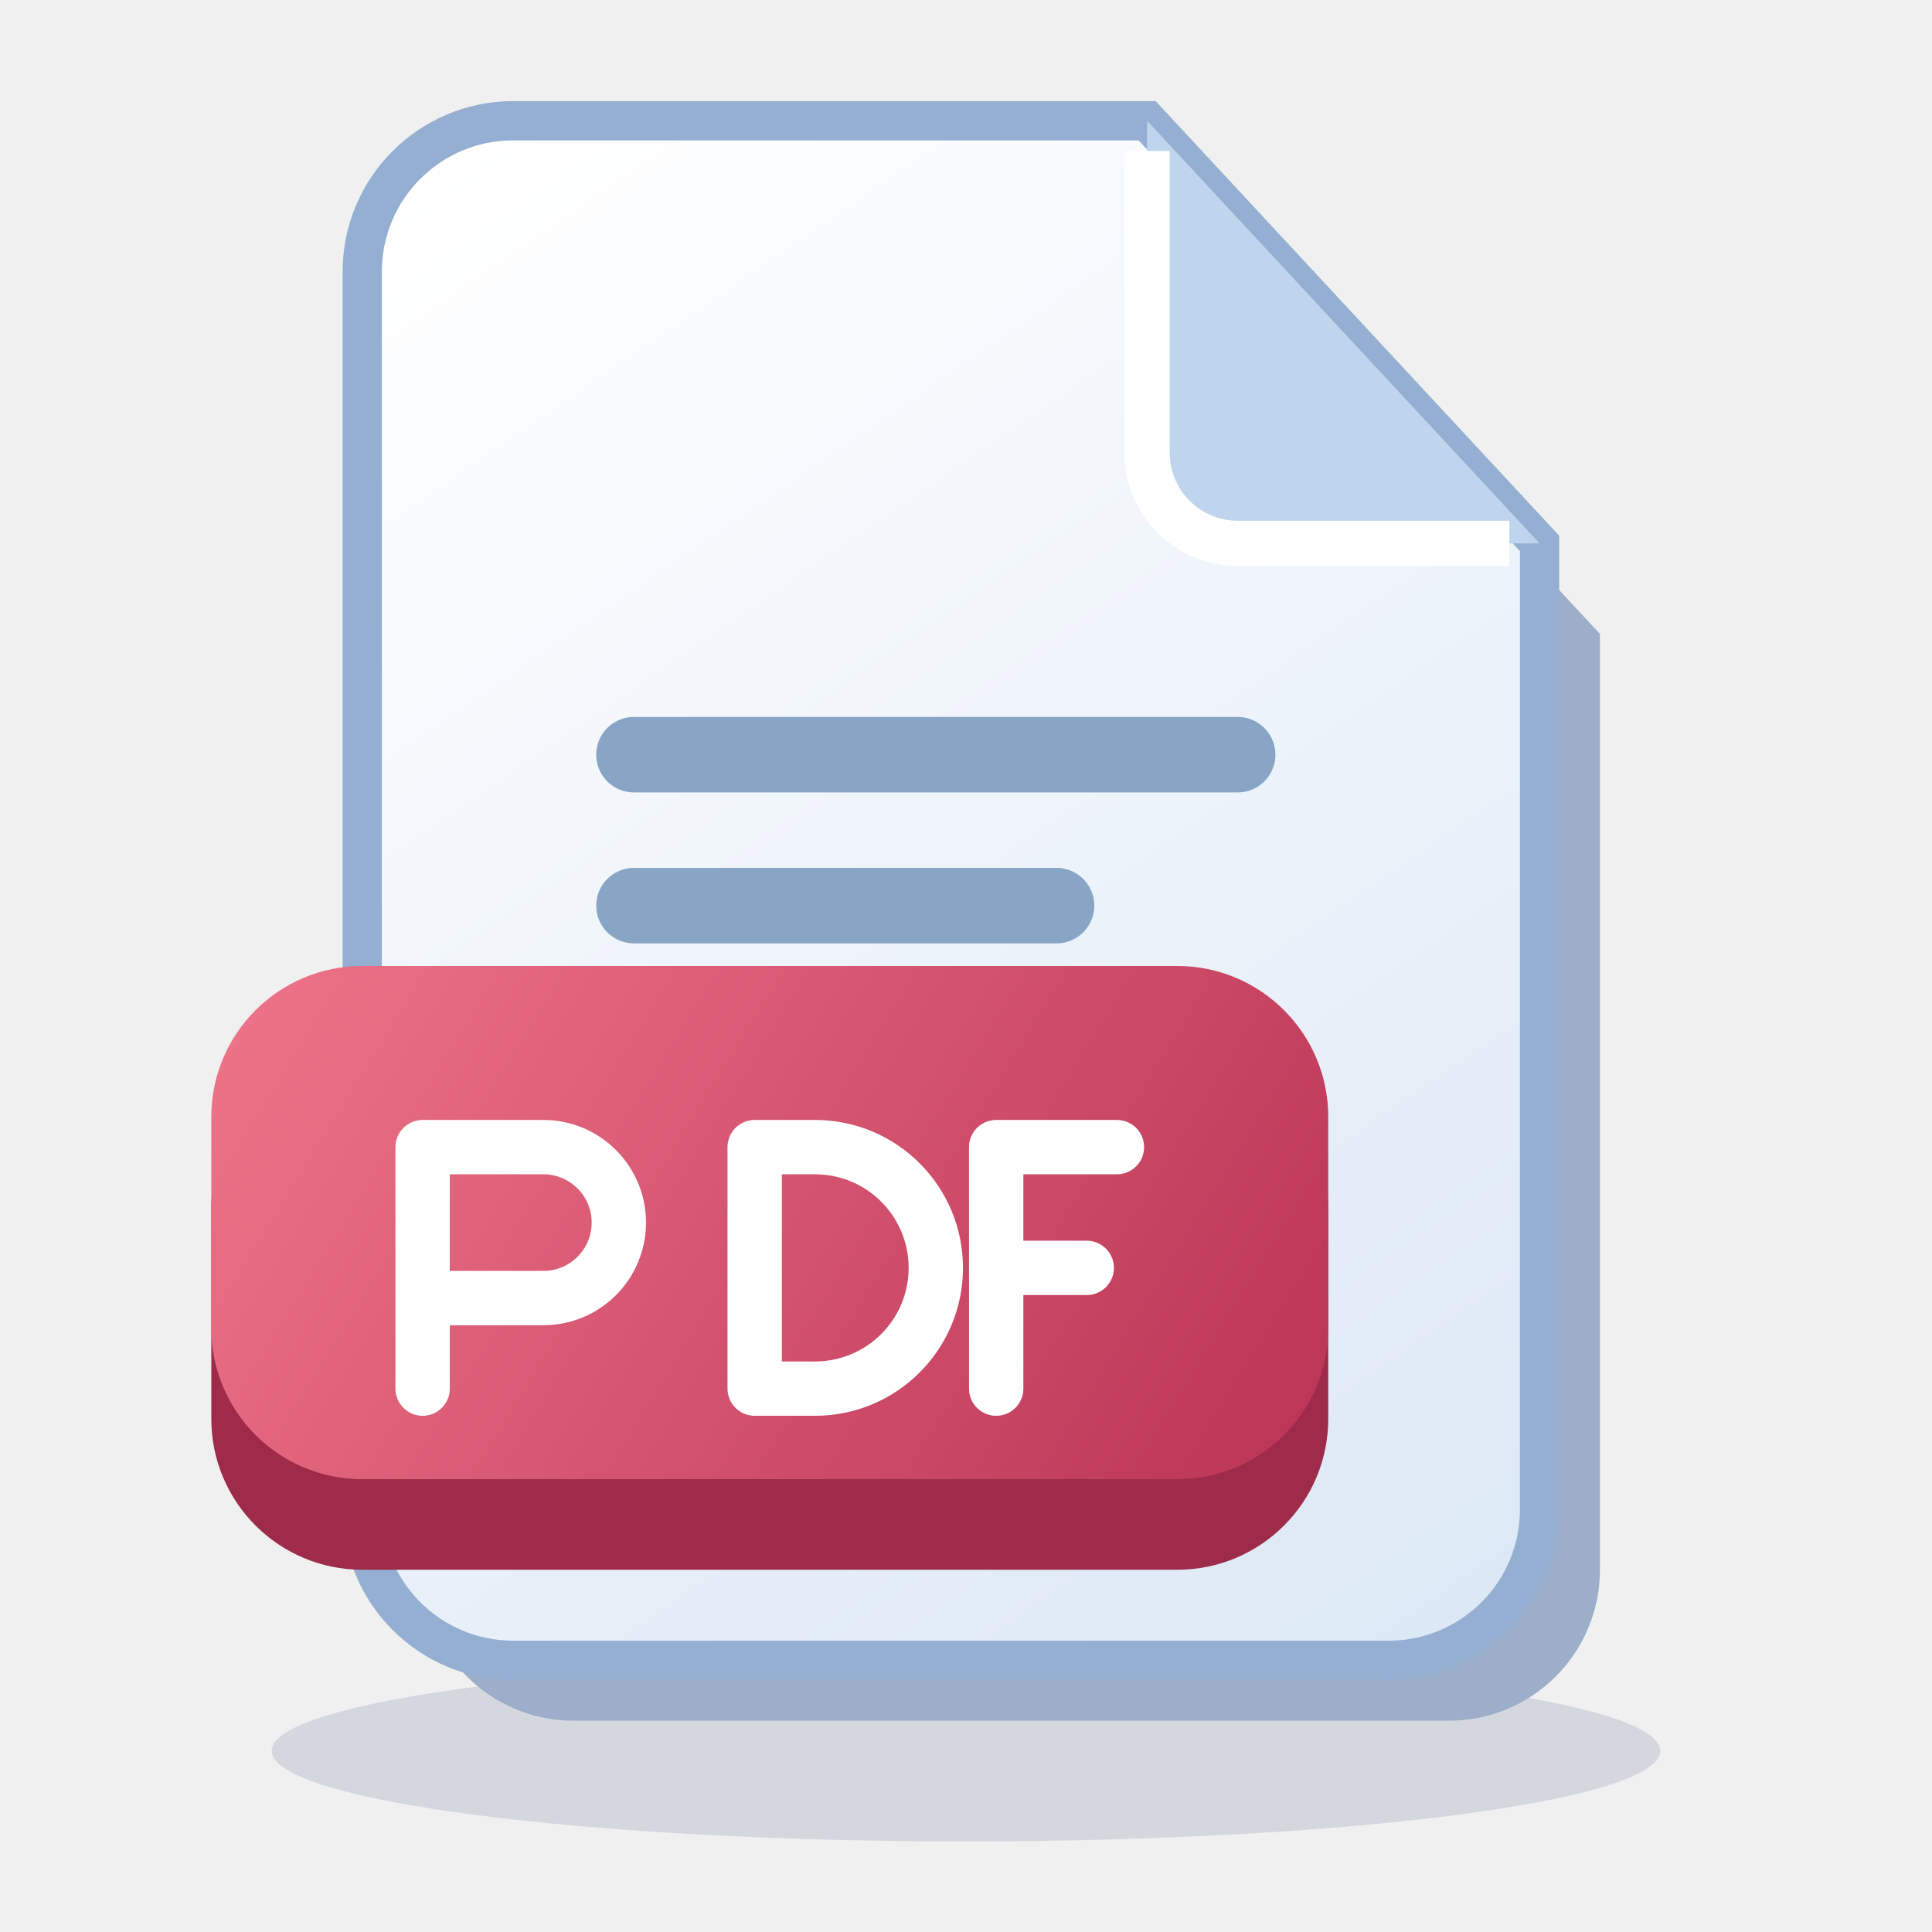
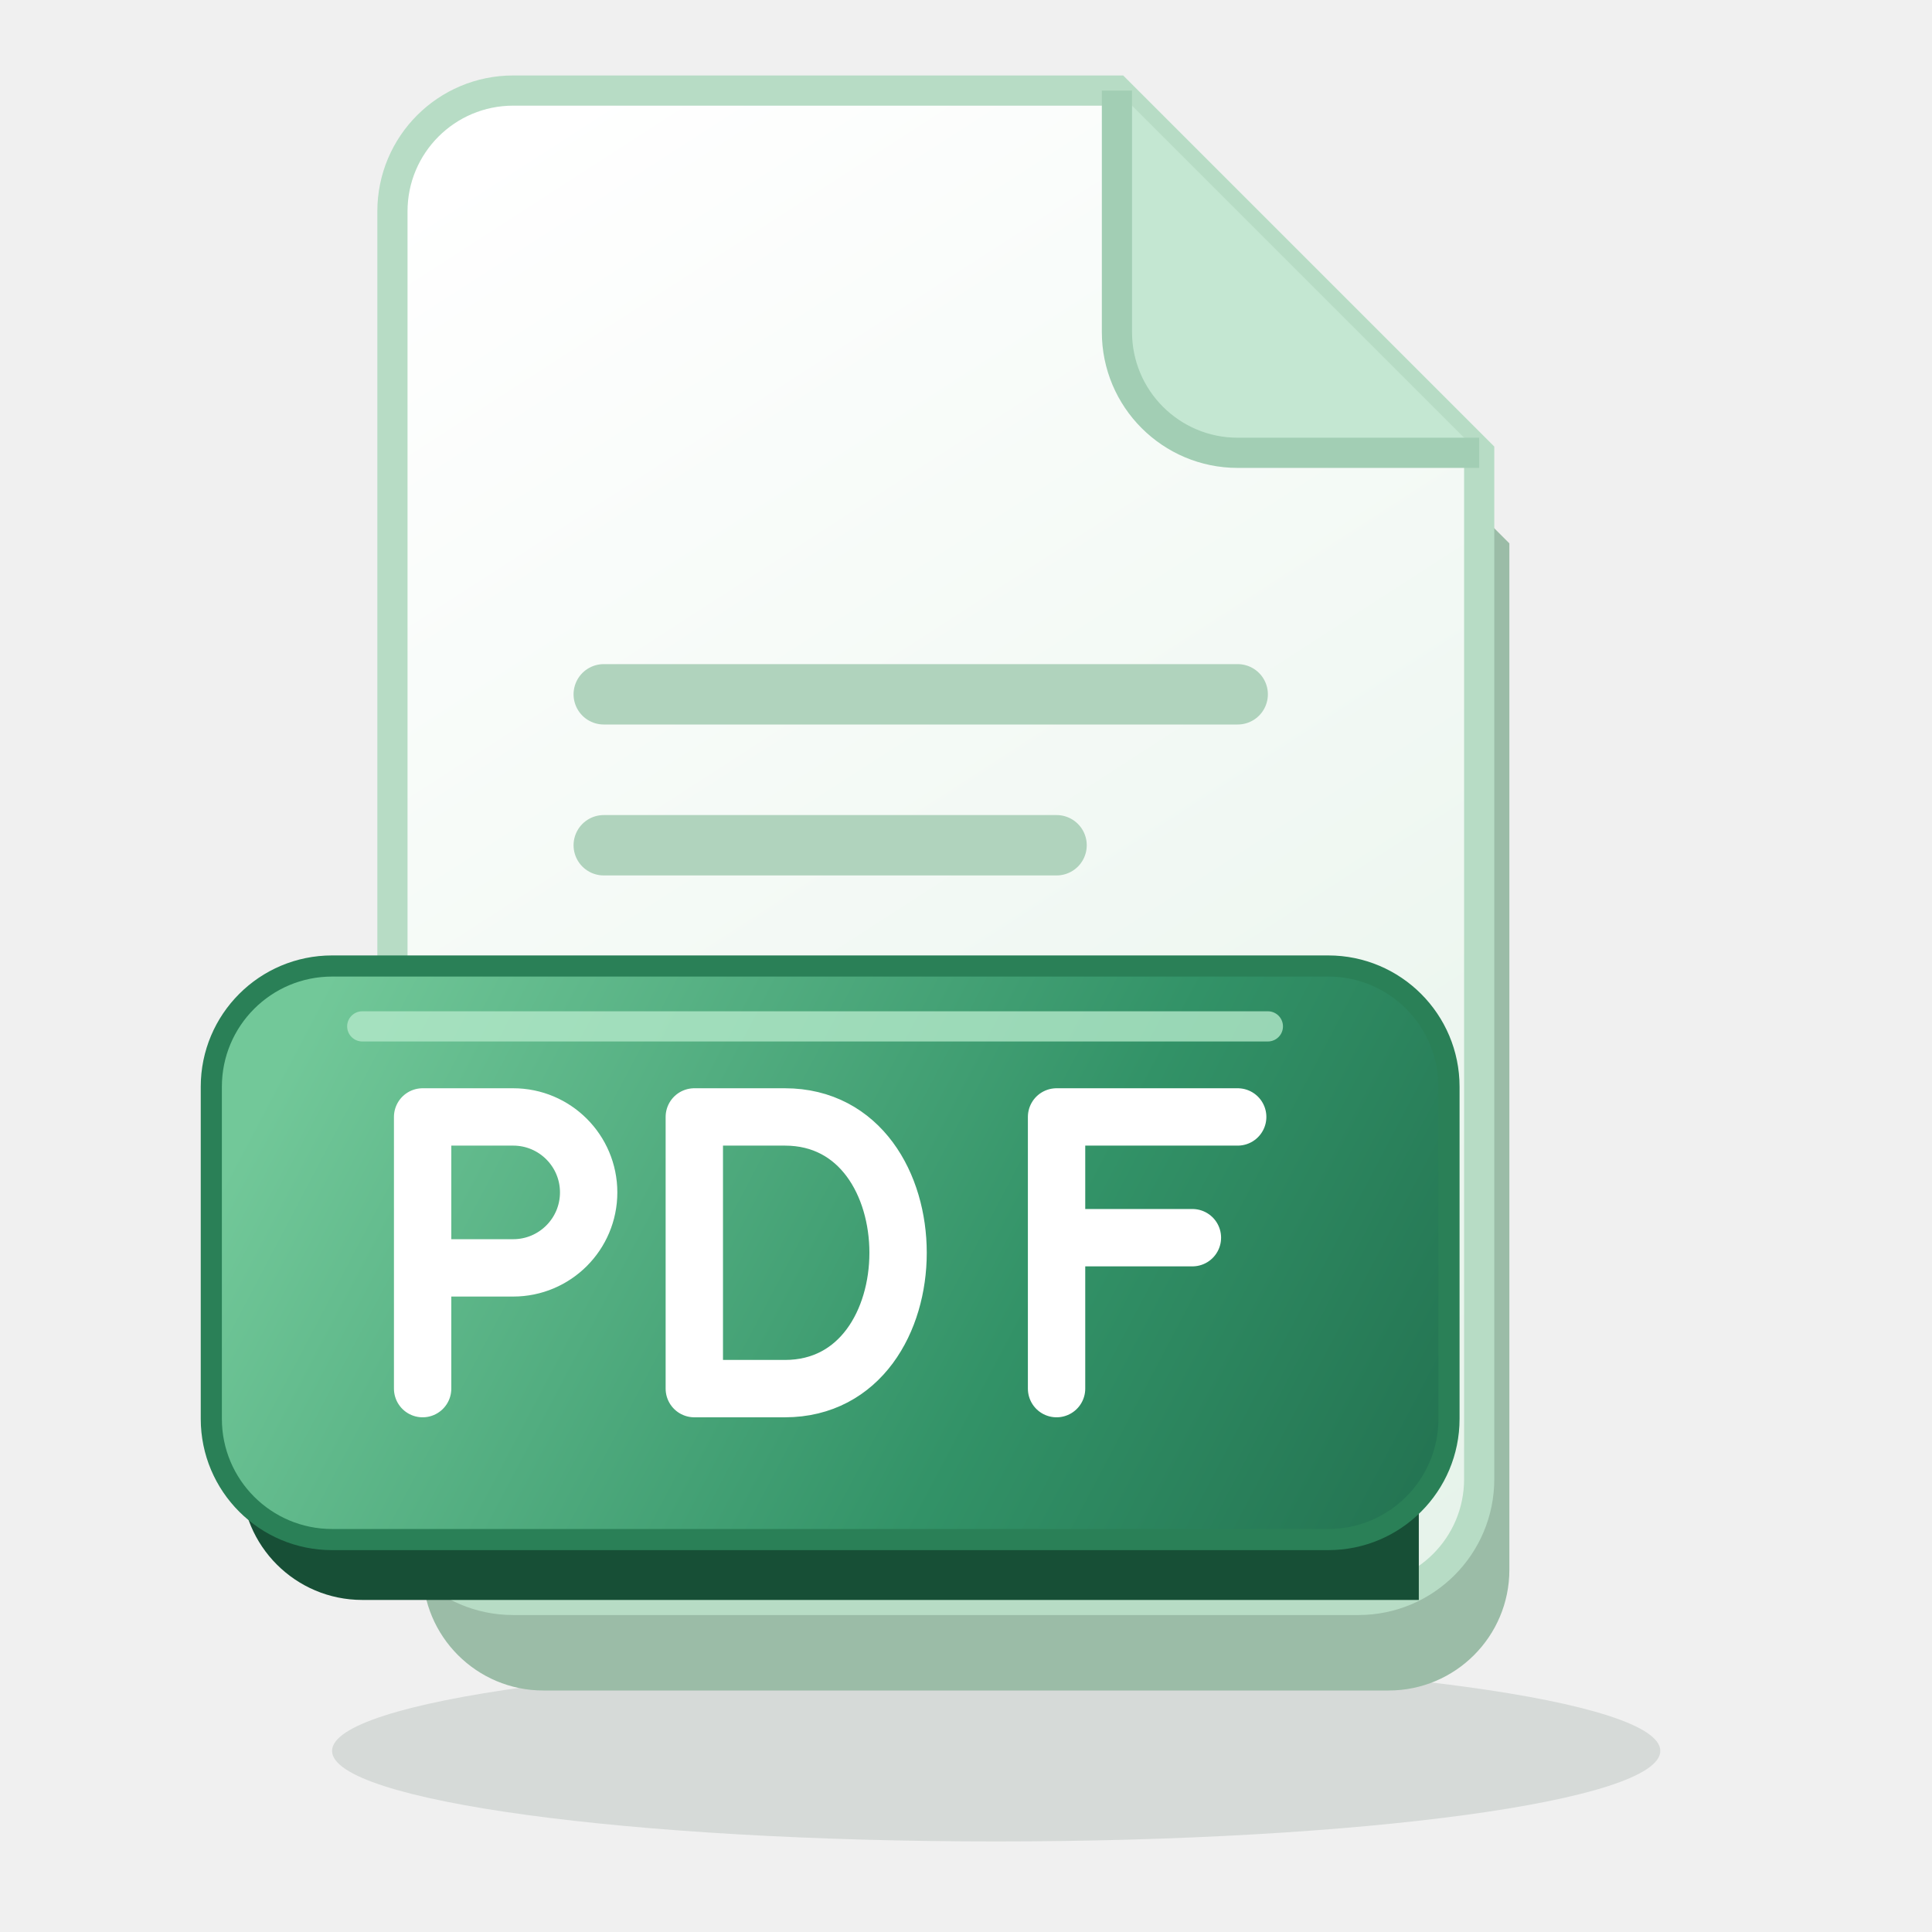
- <svg xmlns="http://www.w3.org/2000/svg" viewBox="0 0 64 64" fill="none">
+ <svg xmlns="http://www.w3.org/2000/svg" width="64" height="64" viewBox="0 0 64 64" fill="none">
  <defs>
-     <linearGradient id="paper" x1="15" y1="5" x2="50" y2="56" gradientUnits="userSpaceOnUse">
-       <stop stop-color="#fff" />
-       <stop offset="1" stop-color="#dbe7f5" />
+     <linearGradient id="paper" x1="16" y1="5" x2="47" y2="53" gradientUnits="userSpaceOnUse">
+       <stop stop-color="#FFFFFF" />
+       <stop offset="1" stop-color="#E6F3EA" />
    </linearGradient>
-     <linearGradient id="red" x1="9" y1="31" x2="43" y2="52" gradientUnits="userSpaceOnUse">
-       <stop stop-color="#ed7388" />
-       <stop offset="1" stop-color="#b93254" />
+     <linearGradient id="band" x1="10" y1="34" x2="48" y2="54" gradientUnits="userSpaceOnUse">
+       <stop stop-color="#72C899" />
+       <stop offset=".6" stop-color="#329267" />
+       <stop offset="1" stop-color="#216E4E" />
    </linearGradient>
  </defs>
-   <ellipse cx="32" cy="58" rx="23" ry="3" fill="#193963" opacity=".13" />
-   <path d="M19 7h21l13 14v31a5 5 0 0 1-5 5H19a5 5 0 0 1-5-5V12a5 5 0 0 1 5-5Z" fill="#9caec9" />
-   <path d="M17 4h21l13 14v32a5 5 0 0 1-5 5H17a5 5 0 0 1-5-5V9a5 5 0 0 1 5-5Z" fill="url(#paper)" stroke="#94afd1" stroke-width="1.3" />
-   <path d="M38 4v11a3 3 0 0 0 3 3h10" fill="#bfd4ed" />
-   <path d="M38 5v10a3 3 0 0 0 3 3h9" stroke="white" stroke-width="1.5" />
-   <path d="M21 25h20M21 30h14" stroke="#88a5c6" stroke-width="2.5" stroke-linecap="round" />
-   <rect x="7" y="35" width="37" height="17" rx="5" fill="#9e2b49" />
-   <rect x="7" y="32" width="37" height="17" rx="5" fill="url(#red)" />
-   <path d="M14 38h4a2.5 2.5 0 0 1 0 5h-4m0 3v-8m11 0v8h2a4 4 0 0 0 0-8h-2Zm12 0h-4v8m0-4h3" stroke="white" stroke-width="1.8" stroke-linecap="round" stroke-linejoin="round" />
+   <ellipse cx="33" cy="58" rx="22" ry="3" fill="#123524" opacity=".12" />
+   <path d="M18 6h20l12 12v34a4 4 0 0 1-4 4H18a4 4 0 0 1-4-4V10a4 4 0 0 1 4-4Z" fill="#9BBCA7" />
+   <path d="M17 3h20l12 12v34a4 4 0 0 1-4 4H17a4 4 0 0 1-4-4V7a4 4 0 0 1 4-4Z" fill="url(#paper)" stroke="#B7DCC5" />
+   <path d="M37 3v8a4 4 0 0 0 4 4h8" fill="#C4E7D2" stroke="#A2CEB4" />
+   <path d="M20 23h21m-21 5h15" stroke="#B0D3BD" stroke-width="2" stroke-linecap="round" />
+   <path d="M8 38a4 4 0 0 1 4-4h35v19H12a4 4 0 0 1-4-4V38Z" fill="#174F36" />
+   <rect x="7" y="32" width="41" height="19" rx="4" fill="url(#band)" stroke="#2A8057" stroke-width=".7" />
+   <path d="M14 46V37h3a2.5 2.5 0 0 1 0 5h-3m12-5h-3v9h3c5 0 5-9 0-9Zm9 9v-9h6m-6 4h4.5" stroke="#FFFFFF" stroke-width="1.9" stroke-linecap="round" stroke-linejoin="round" />
+   <path d="M12 34h30" stroke="#B3E8C9" stroke-width="1" stroke-linecap="round" opacity=".8" />
</svg>
